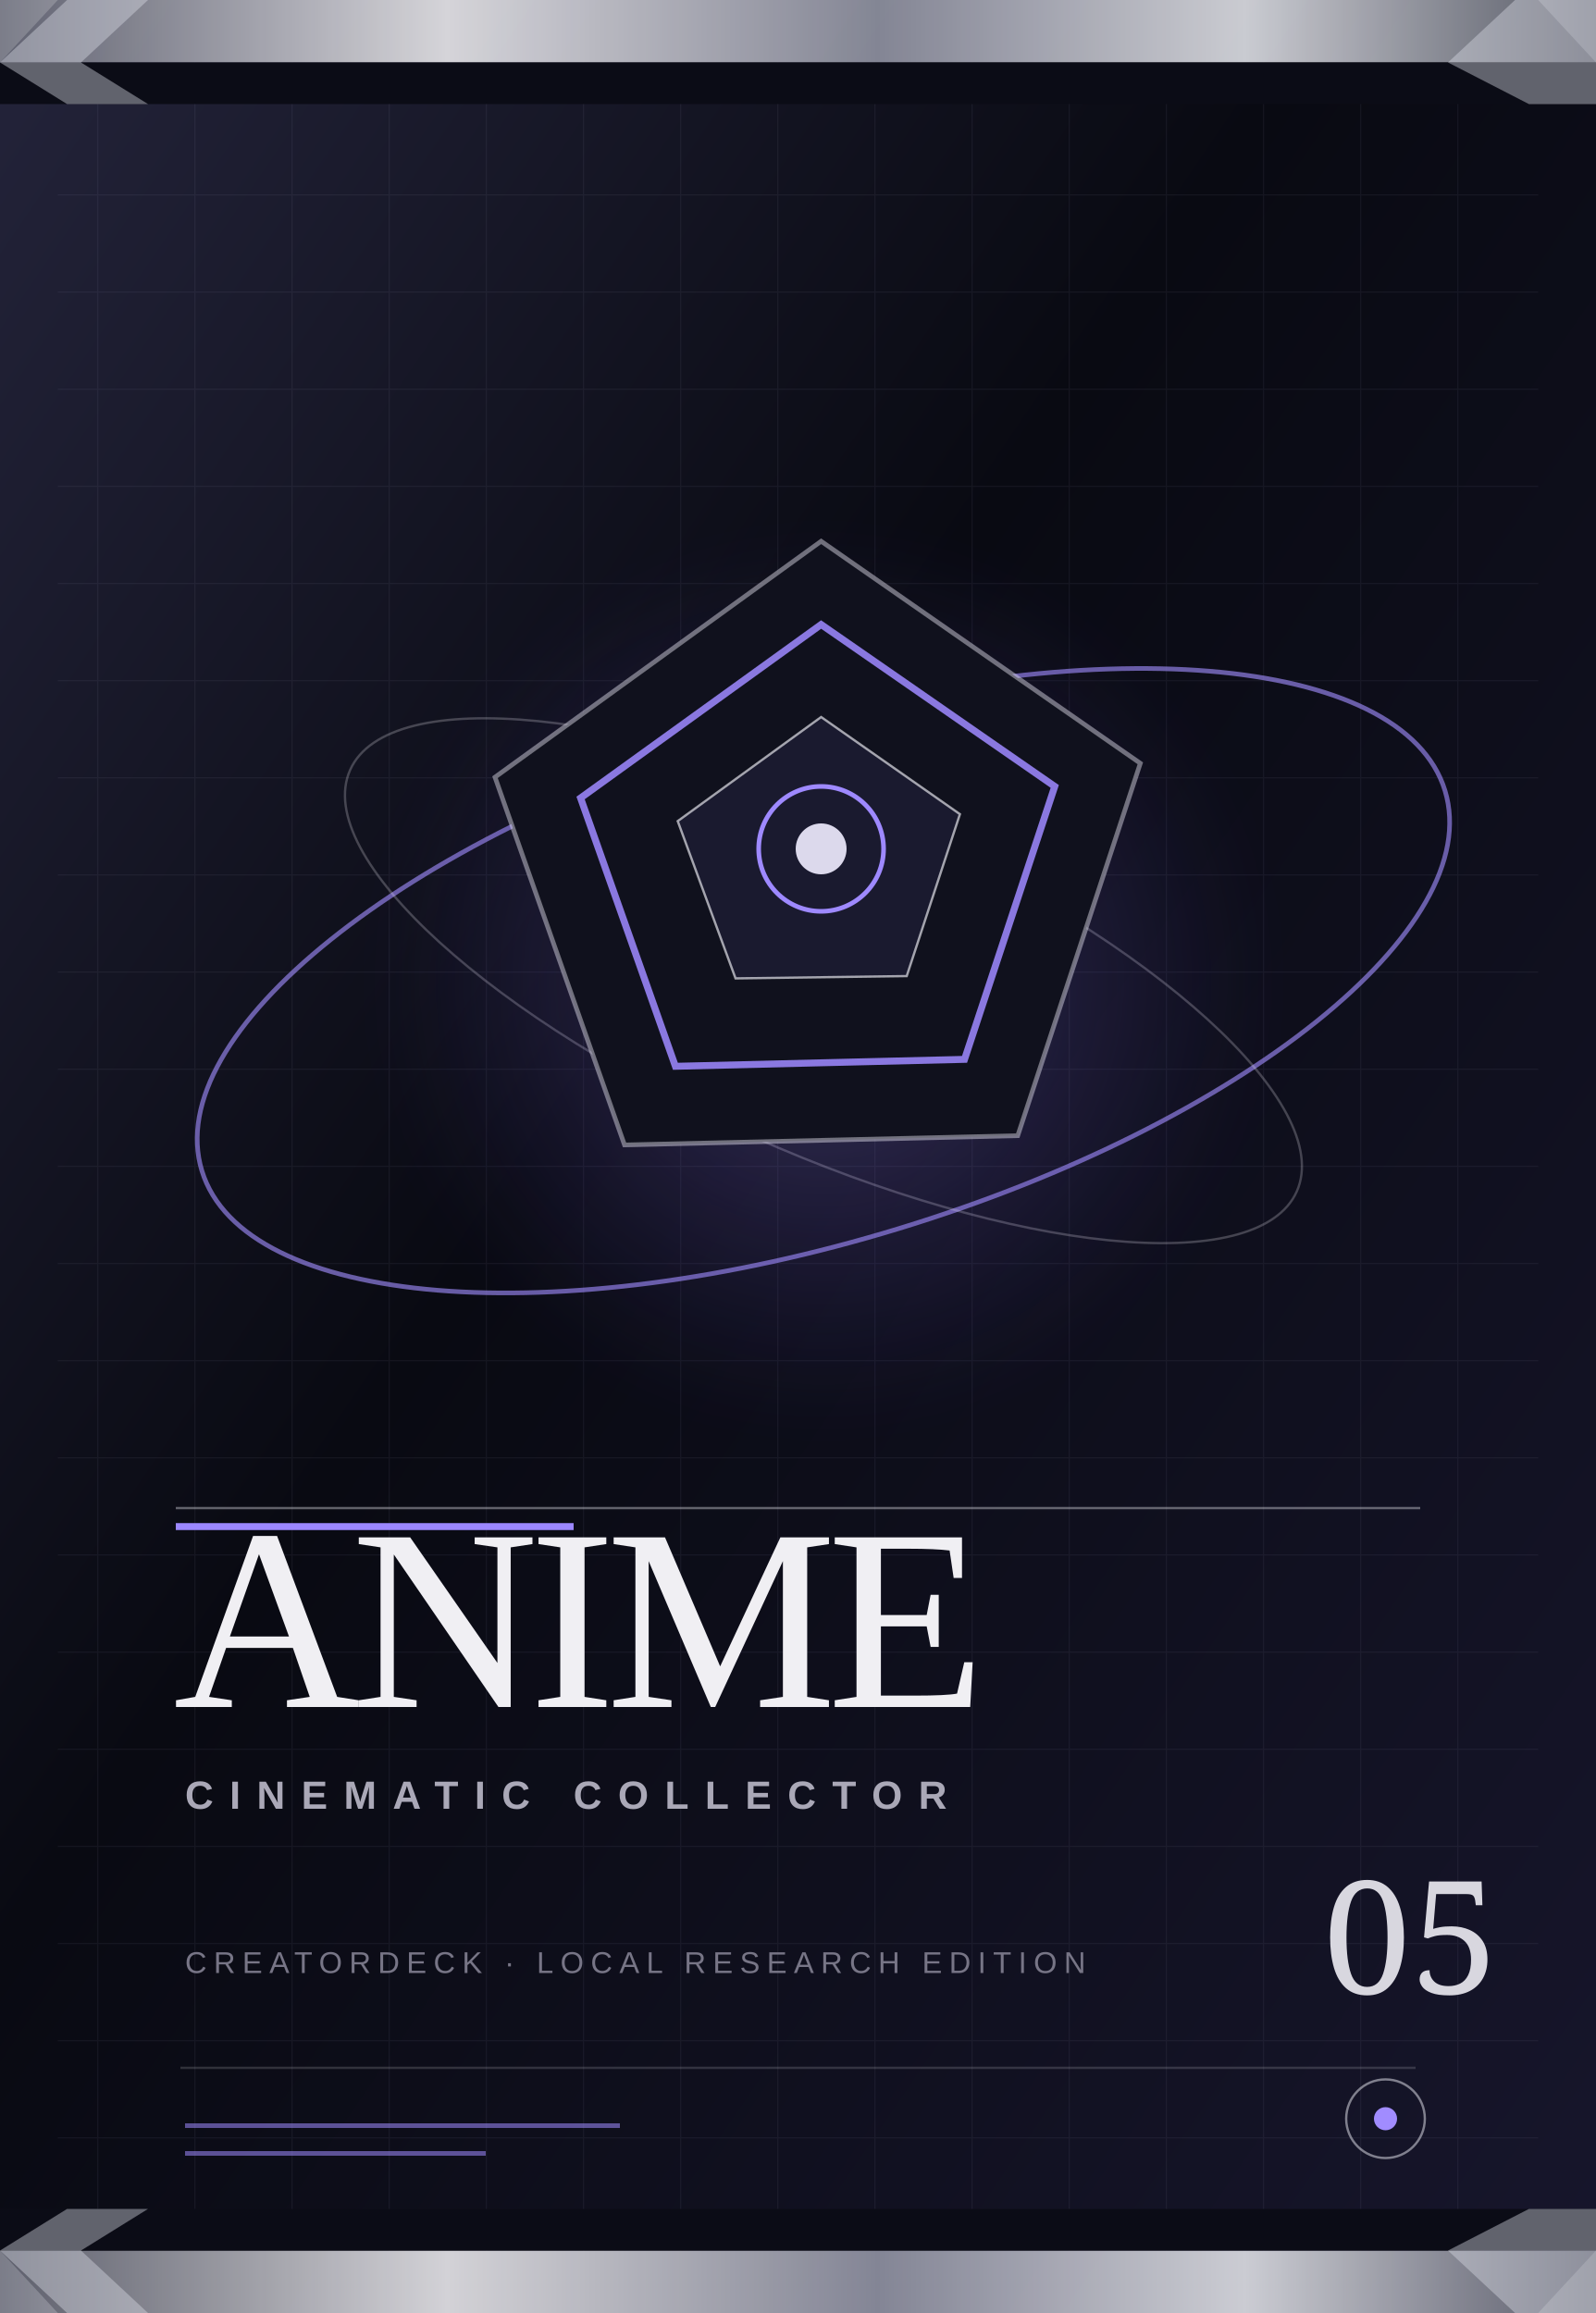
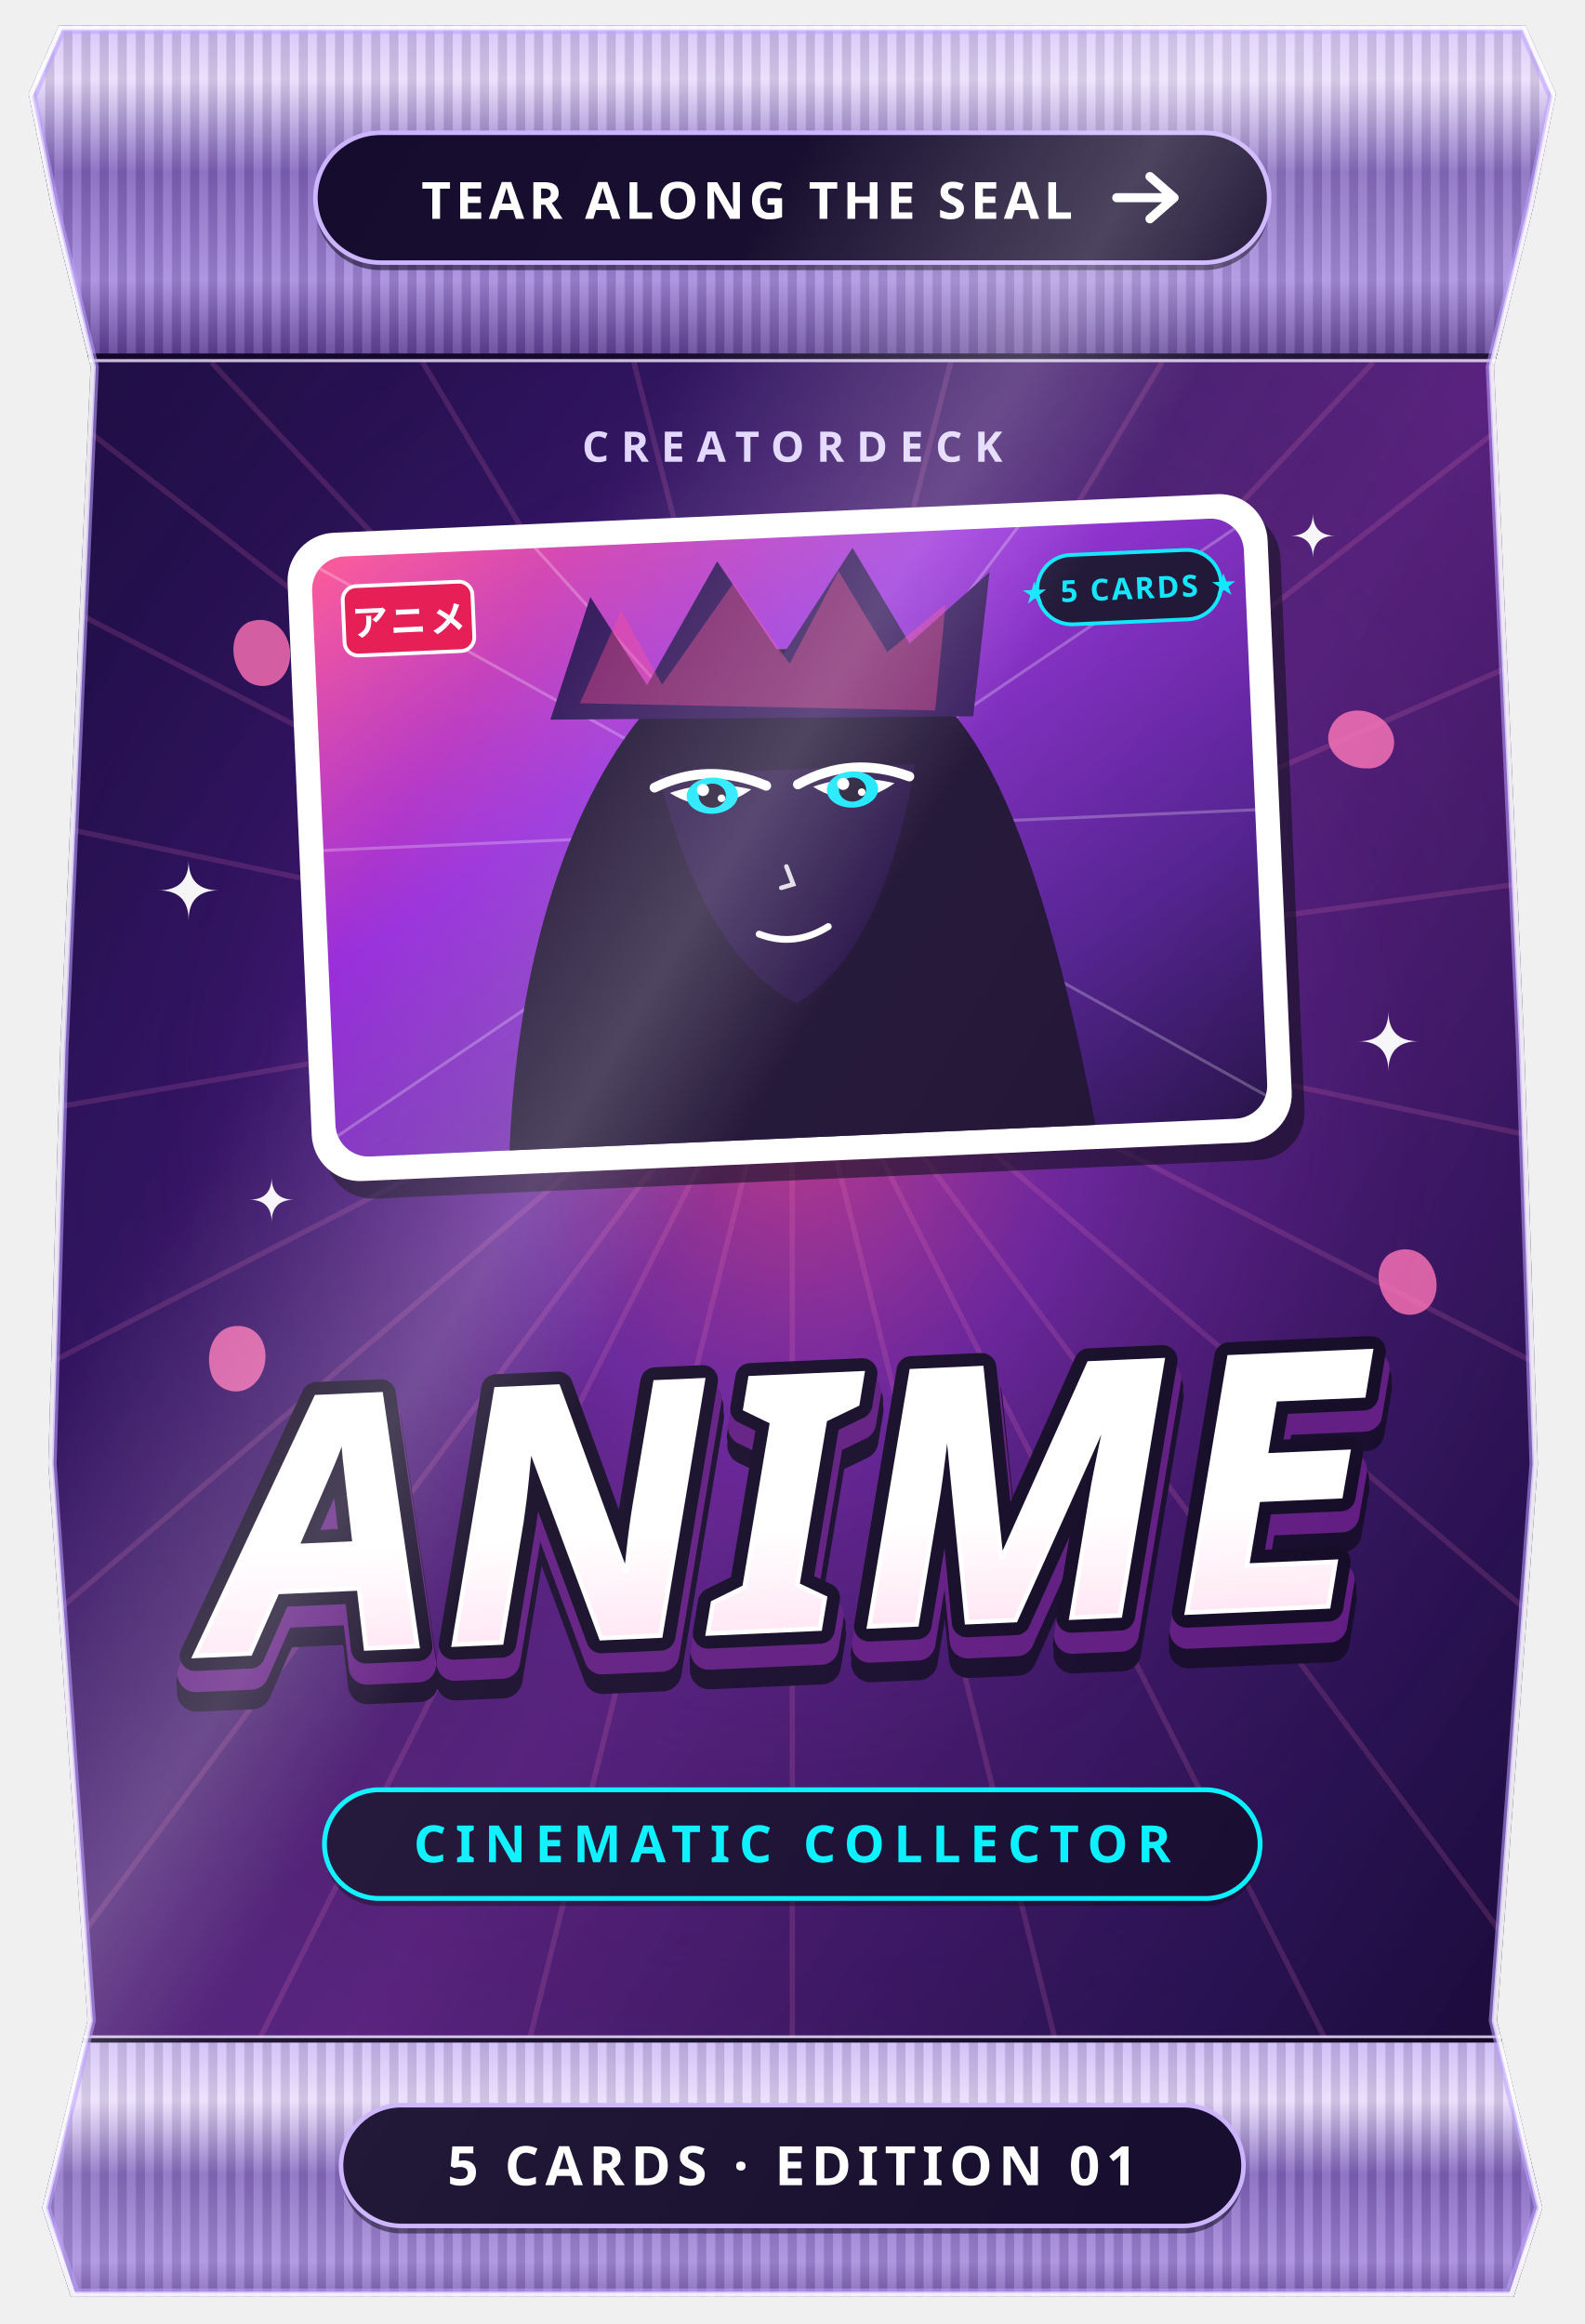
- <svg xmlns="http://www.w3.org/2000/svg" viewBox="0 0 690 1000" role="img" aria-labelledby="title desc">
+ <svg xmlns="http://www.w3.org/2000/svg" viewBox="0 0 1050 1540" width="1050" height="1540" role="img" aria-labelledby="title desc">
  <defs>
-     <linearGradient id="shell" x1="0" y1="0" x2="1" y2="1">
-       <stop stop-color="#24243b" />
-       <stop offset=".42" stop-color="#090a12" />
-       <stop offset="1" stop-color="#17162c" />
+     <linearGradient id="pouch-bg" x1="0%" y1="0%" x2="100%" y2="100%">
+       <stop offset="0%" stop-color="#140833" />
+       <stop offset="30%" stop-color="#2a0d5c" />
+       <stop offset="55%" stop-color="#4d1275" />
+       <stop offset="80%" stop-color="#230a4e" />
+       <stop offset="100%" stop-color="#0e0424" />
    </linearGradient>
-     <linearGradient id="silver" x1="0" y1="0" x2="1" y2="0">
-       <stop stop-color="#696b79" />
-       <stop offset=".28" stop-color="#f2f1f4" />
-       <stop offset=".55" stop-color="#9698a7" />
-       <stop offset=".78" stop-color="#e8e9ef" />
-       <stop offset="1" stop-color="#626471" />
+     <radialGradient id="center-glow" cx="50%" cy="45%" r="60%">
+       <stop offset="0%" stop-color="#ff3b88" stop-opacity="0.6" />
+       <stop offset="30%" stop-color="#8c25cf" stop-opacity="0.38" />
+       <stop offset="65%" stop-color="#360a63" stop-opacity="0.12" />
+       <stop offset="100%" stop-color="#000000" stop-opacity="0" />
+     </radialGradient>
+     <linearGradient id="crimp-grad" x1="0%" y1="0%" x2="0%" y2="100%">
+       <stop offset="0%" stop-color="#c8b4f4" />
+       <stop offset="22%" stop-color="#e8dcfc" />
+       <stop offset="48%" stop-color="#8062bc" />
+       <stop offset="78%" stop-color="#a488dc" />
+       <stop offset="100%" stop-color="#56378e" />
    </linearGradient>
-     <radialGradient id="glow">
-       <stop stop-color="#a591ff" stop-opacity=".72" />
-       <stop offset="1" stop-color="#6f55e4" stop-opacity="0" />
-     </radialGradient>
-     <pattern id="grid" width="42" height="42" patternUnits="userSpaceOnUse">
-       <path d="M42 0H0V42" fill="none" stroke="#eae8ff" stroke-opacity=".055" />
+     <linearGradient id="card-inner-bg" x1="0%" y1="0%" x2="100%" y2="100%">
+       <stop offset="0%" stop-color="#ff5996" />
+       <stop offset="35%" stop-color="#9325d9" />
+       <stop offset="75%" stop-color="#4a158a" />
+       <stop offset="100%" stop-color="#1c0740" />
+     </linearGradient>
+     <linearGradient id="title-face-grad" x1="0%" y1="0%" x2="0%" y2="100%">
+       <stop offset="0%" stop-color="#ffffff" />
+       <stop offset="60%" stop-color="#ffffff" />
+       <stop offset="100%" stop-color="#ffe6f3" />
+     </linearGradient>
+     <linearGradient id="diagonal-foil-sheen" x1="0%" y1="0%" x2="100%" y2="80%">
+       <stop offset="0%" stop-color="#ffffff" stop-opacity="0" />
+       <stop offset="38%" stop-color="#ffffff" stop-opacity="0.03" />
+       <stop offset="48%" stop-color="#ffffff" stop-opacity="0.25" />
+       <stop offset="53%" stop-color="#ffffff" stop-opacity="0.08" />
+       <stop offset="100%" stop-color="#ffffff" stop-opacity="0" />
+     </linearGradient>
+     <clipPath id="sachet-clip">
+       <polygon points="         39,17 1011,17 1031,62 1016,137 990,243 1010,693 1019,970 992,1339 1022,1463 1003,1522         47,1522 28,1463 58,1339 32,970 40,693 60,243 34,137 19,62" />
+     </clipPath>
+     <clipPath id="inner-card-frame">
+       <rect x="216" y="356" width="618" height="398" rx="22" />
+     </clipPath>
+     <pattern id="crimp-fluting" width="12" height="240" patternUnits="userSpaceOnUse">
+       <rect x="0" y="0" width="6" height="240" fill="#ffffff" opacity="0.28" />
+       <rect x="6" y="0" width="6" height="240" fill="#150830" opacity="0.38" />
    </pattern>
-     <filter id="shadow" x="-30%" y="-30%" width="160%" height="160%">
-       <feGaussianBlur stdDeviation="14" />
-     </filter>
  </defs>
-   <path fill="url(#shell)" d="M25 0h640l25 27v946l-25 27H25L0 973V27z" />
-   <path fill="url(#grid)" d="M25 27h640v946H25z" />
-   <path fill="url(#silver)" d="M0 0h690v27H0zM0 973h690v27H0z" opacity=".86" />
-   <path fill="#0b0c16" d="M0 27h690v18H0zM0 955h690v18H0z" />
-   <path d="M0 27 29 0h35L35 27 64 45H29zm626 0L655 0h35v45h-29zM0 973l29 27h35l-29-27 29-18H29zm626 0 29 27h35v-45h-29z" fill="#d9dbe5" opacity=".42" />
-   <ellipse cx="356" cy="424" rx="281" ry="112" fill="none" stroke="#a28eff" stroke-width="2" opacity=".62" transform="rotate(-17 356 424)" />
-   <ellipse cx="356" cy="424" rx="224" ry="74" fill="none" stroke="#e6e5ec" opacity=".25" transform="rotate(24 356 424)" />
-   <circle cx="356" cy="424" r="190" fill="url(#glow)" opacity=".44" filter="url(#shadow)" />
-   <path d="M355 234 493 330l-53 161-170 4-56-159z" fill="#10111d" stroke="#dad8e6" stroke-opacity=".48" stroke-width="2" />
-   <path d="m355 270 101 70-39 118-125 3-41-116z" fill="none" stroke="#9e89ff" stroke-width="3" opacity=".86" />
-   <path d="m355 310 60 42-23 70-74 1-25-68z" fill="#9480ff" fill-opacity=".08" stroke="#eeedf3" stroke-opacity=".66" />
-   <circle cx="355" cy="367" r="11" fill="#dcd9ec" />
-   <circle cx="355" cy="367" r="27" fill="none" stroke="#9e89ff" stroke-width="2" />
-   <path d="M76 652h538" stroke="#d8d8e1" stroke-opacity=".42" />
-   <path d="M76 660h172" stroke="#9c87ff" stroke-width="3" />
-   <text x="75" y="738" fill="#f0eff3" font-family="Georgia, 'Times New Roman', serif" font-size="112" letter-spacing="-4">ANIME</text>
-   <text x="80" y="782" fill="#aaa8b7" font-family="Arial, sans-serif" font-size="17" font-weight="700" letter-spacing="7">CINEMATIC COLLECTOR</text>
-   <text x="80" y="853" fill="#777586" font-family="Arial, sans-serif" font-size="13" letter-spacing="3">CREATORDECK · LOCAL RESEARCH EDITION</text>
-   <text x="572" y="862" fill="#d8d7df" font-family="Georgia, serif" font-size="68">05</text>
-   <path d="M78 894h534" stroke="#d8d8e1" stroke-opacity=".18" />
-   <path d="M80 919h188M80 931h130" stroke="#9f8aff" stroke-width="2" opacity=".55" />
-   <circle cx="599" cy="916" r="17" fill="none" stroke="#d9d8e2" stroke-opacity=".55" />
-   <circle cx="599" cy="916" r="5" fill="#a18cff" />
+   <g clip-path="url(#sachet-clip)">
+     <rect x="0" y="0" width="1050" height="1540" fill="url(#pouch-bg)" />
+     <rect x="0" y="238" width="1050" height="1117" fill="url(#center-glow)" />
+     <g opacity="0.16" stroke="#ff7ab8" stroke-width="3.5">
+       <line x1="525" y1="650" x2="0" y2="240" />
+       <line x1="525" y1="650" x2="140" y2="240" />
+       <line x1="525" y1="650" x2="280" y2="240" />
+       <line x1="525" y1="650" x2="420" y2="240" />
+       <line x1="525" y1="650" x2="630" y2="240" />
+       <line x1="525" y1="650" x2="770" y2="240" />
+       <line x1="525" y1="650" x2="910" y2="240" />
+       <line x1="525" y1="650" x2="1050" y2="240" />
+       <line x1="525" y1="650" x2="1050" y2="420" />
+       <line x1="525" y1="650" x2="1050" y2="580" />
+       <line x1="525" y1="650" x2="1050" y2="760" />
+       <line x1="525" y1="650" x2="1050" y2="920" />
+       <line x1="525" y1="650" x2="1050" y2="1100" />
+       <line x1="525" y1="650" x2="1050" y2="1355" />
+       <line x1="525" y1="650" x2="880" y2="1355" />
+       <line x1="525" y1="650" x2="700" y2="1355" />
+       <line x1="525" y1="650" x2="525" y2="1355" />
+       <line x1="525" y1="650" x2="350" y2="1355" />
+       <line x1="525" y1="650" x2="170" y2="1355" />
+       <line x1="525" y1="650" x2="0" y2="1355" />
+       <line x1="525" y1="650" x2="0" y2="1100" />
+       <line x1="525" y1="650" x2="0" y2="920" />
+       <line x1="525" y1="650" x2="0" y2="740" />
+       <line x1="525" y1="650" x2="0" y2="540" />
+       <line x1="525" y1="650" x2="0" y2="380" />
+     </g>
+     <g id="top-crimp-section">
+       <rect x="0" y="0" width="1050" height="238" fill="url(#crimp-grad)" />
+       <rect x="0" y="0" width="1050" height="238" fill="url(#crimp-fluting)" opacity="0.35" />
+       <line x1="0" y1="236" x2="1050" y2="236" stroke="#0e0422" stroke-width="3.5" />
+       <line x1="0" y1="239" x2="1050" y2="239" stroke="#f1e6ff" stroke-width="2" opacity="0.8" />
+       <rect x="209" y="93" width="632" height="86" rx="43" fill="#090317" opacity="0.55" />
+       <rect x="209" y="88" width="632" height="86" rx="43" fill="#110729" stroke="#cbb2ff" stroke-width="3" />
+       <text x="495" y="145" font-family="'Barlow Condensed', 'Arial Black', Impact, sans-serif" font-size="34" font-weight="900" fill="#ffffff" letter-spacing="3" text-anchor="middle">TEAR ALONG THE SEAL</text>
+       <path d="M 740,131 L 776,131 M 762,117 L 778,131 L 762,145" stroke="#ffffff" stroke-width="6" stroke-linecap="round" stroke-linejoin="round" fill="none" />
+     </g>
+     <text x="525" y="306" font-family="'Barlow Condensed', 'Arial Black', sans-serif" font-size="28" font-weight="800" fill="#e0d4ff" letter-spacing="8" text-anchor="middle">CREATORDECK</text>
+     <g transform="translate(525, 595) rotate(-2.5) translate(-525, -595)">
+       <rect x="208" y="352" width="650" height="430" rx="32" fill="#090217" opacity="0.65" />
+       <rect x="200" y="340" width="650" height="430" rx="32" fill="#ffffff" />
+       <rect x="216" y="356" width="618" height="398" rx="22" fill="url(#card-inner-bg)" />
+       <g clip-path="url(#inner-card-frame)">
+         <g stroke="#ffffff" stroke-width="2" opacity="0.25">
+           <line x1="525" y1="550" x2="200" y2="350" />
+           <line x1="525" y1="550" x2="360" y2="350" />
+           <line x1="525" y1="550" x2="690" y2="350" />
+           <line x1="525" y1="550" x2="850" y2="350" />
+           <line x1="525" y1="550" x2="850" y2="550" />
+           <line x1="525" y1="550" x2="850" y2="750" />
+           <line x1="525" y1="550" x2="690" y2="750" />
+           <line x1="525" y1="550" x2="360" y2="750" />
+           <line x1="525" y1="550" x2="200" y2="750" />
+           <line x1="525" y1="550" x2="200" y2="550" />
+         </g>
+         <path d="M 330,760 C 340,630 380,520 440,460 C 480,420 560,420 620,460 C 670,500 700,620 720,760 Z" fill="#14062a" />
+         <path d="M 370,470 L 400,390 L 435,450 L 485,370 L 525,435 L 575,365 L 610,430 L 665,385 L 650,480 Z" fill="#2a0d54" />
+         <path d="M 390,460 L 420,400 L 445,450 L 495,385 L 530,440 L 565,380 L 595,435 L 635,405 L 625,475 Z" fill="#ff3b88" opacity="0.38" />
+         <path d="M 440,510 C 455,580 480,640 525,665 C 570,640 595,580 610,510 Z" fill="#200a42" />
+         <g transform="translate(445, 528)">
+           <path d="M -8,-10 Q 28,-26 66,-8" stroke="#ffffff" stroke-width="6.5" stroke-linecap="round" fill="none" />
+           <path d="M 2,-6 Q 28,12 56,-6 Q 28,-14 2,-6 Z" fill="#ffffff" />
+           <ellipse cx="30" cy="-3" rx="17" ry="12" fill="#00e5ff" />
+           <ellipse cx="30" cy="-3" rx="9" ry="8" fill="#100524" />
+           <circle cx="24" cy="-7" r="4" fill="#ffffff" />
+           <circle cx="36" cy="-1" r="2.5" fill="#ffffff" />
+         </g>
+         <g transform="translate(540, 528)">
+           <path d="M -8,-8 Q 28,-26 66,-10" stroke="#ffffff" stroke-width="6.5" stroke-linecap="round" fill="none" />
+           <path d="M 2,-6 Q 28,12 56,-6 Q 28,-14 2,-6 Z" fill="#ffffff" />
+           <ellipse cx="28" cy="-3" rx="17" ry="12" fill="#00e5ff" />
+           <ellipse cx="28" cy="-3" rx="9" ry="8" fill="#100524" />
+           <circle cx="22" cy="-7" r="4" fill="#ffffff" />
+           <circle cx="34" cy="-1" r="2.5" fill="#ffffff" />
+         </g>
+         <path d="M 522,574 L 526,586 L 518,588" stroke="#ffffff" stroke-width="3" stroke-linecap="round" fill="none" opacity="0.85" />
+         <path d="M 502,618 Q 525,628 548,615" stroke="#ffffff" stroke-width="4.5" stroke-linecap="round" fill="none" />
+         <rect x="236" y="376" width="86" height="46" rx="9" fill="#e61952" stroke="#ffffff" stroke-width="2.5" />
+         <text x="279" y="409" font-family="'Noto Sans JP', 'Hiragino Kaku Gothic Pro', 'Arial', sans-serif" font-size="24" font-weight="900" fill="#ffffff" text-anchor="middle" letter-spacing="2">アニメ</text>
+         <rect x="696" y="376" width="122" height="46" rx="23" fill="#100729" stroke="#00e5ff" stroke-width="2.5" />
+         <text x="757" y="407" font-family="'Barlow Condensed', 'Arial Black', sans-serif" font-size="20" font-weight="900" fill="#00e5ff" text-anchor="middle" letter-spacing="1.5">★ 5 CARDS ★</text>
+       </g>
+     </g>
+     <g fill="#ff6eb4" opacity="0.8">
+       <path d="M 155,420 C 168,405 188,415 192,432 C 196,450 178,460 166,452 C 154,445 148,430 155,420 Z" transform="rotate(28 175 435)" />
+       <path d="M 885,475 C 898,460 918,470 922,487 C 926,505 908,515 896,507 C 884,500 878,485 885,475 Z" transform="rotate(-32 905 490)" />
+       <path d="M 140,885 C 152,870 172,880 176,897 C 180,915 162,925 150,917 C 138,910 132,895 140,885 Z" transform="rotate(45 155 900)" />
+       <path d="M 915,835 C 928,820 948,830 952,847 C 956,865 938,875 926,867 C 914,860 908,845 915,835 Z" transform="rotate(18 930 850)" />
+     </g>
+     <g fill="#ffffff" opacity="0.95">
+       <path d="M 125,570 Q 125,590 105,590 Q 125,590 125,610 Q 125,590 145,590 Q 125,590 125,570 Z" />
+       <path d="M 920,670 Q 920,690 900,690 Q 920,690 920,710 Q 920,690 940,690 Q 920,690 920,670 Z" />
+       <path d="M 870,340 Q 870,355 855,355 Q 870,355 870,370 Q 870,355 885,355 Q 870,355 870,340 Z" />
+       <path d="M 180,780 Q 180,795 165,795 Q 180,795 180,810 Q 180,795 195,795 Q 180,795 180,780 Z" />
+     </g>
+     <g transform="translate(525, 1070) rotate(-2.5) translate(-525, -1070)">
+       <text x="525" y="1104" font-family="'Barlow Condensed', 'Arial Black', Impact, sans-serif" font-size="235" font-weight="900" font-style="italic" fill="#110426" stroke="#110426" stroke-width="26" stroke-linejoin="round" text-anchor="middle" letter-spacing="4">ANIME</text>
+       <text x="525" y="1098" font-family="'Barlow Condensed', 'Arial Black', Impact, sans-serif" font-size="235" font-weight="900" font-style="italic" fill="#110426" stroke="#110426" stroke-width="26" stroke-linejoin="round" text-anchor="middle" letter-spacing="4">ANIME</text>
+       <text x="525" y="1092" font-family="'Barlow Condensed', 'Arial Black', Impact, sans-serif" font-size="235" font-weight="900" font-style="italic" fill="#5c157d" stroke="#5c157d" stroke-width="24" stroke-linejoin="round" text-anchor="middle" letter-spacing="4">ANIME</text>
+       <text x="525" y="1080" font-family="'Barlow Condensed', 'Arial Black', Impact, sans-serif" font-size="235" font-weight="900" font-style="italic" fill="#0d0320" stroke="#0d0320" stroke-width="20" stroke-linejoin="round" text-anchor="middle" letter-spacing="4">ANIME</text>
+       <text x="525" y="1080" font-family="'Barlow Condensed', 'Arial Black', Impact, sans-serif" font-size="235" font-weight="900" font-style="italic" fill="url(#title-face-grad)" stroke="#ffffff" stroke-width="3" text-anchor="middle" letter-spacing="4">ANIME</text>
+     </g>
+     <g transform="translate(525, 1222)">
+       <rect x="-310" y="-31" width="620" height="72" rx="36" fill="#090217" opacity="0.5" />
+       <rect x="-310" y="-36" width="620" height="72" rx="36" fill="#12062b" stroke="#00f0ff" stroke-width="3.2" />
+       <text x="0" y="12" font-family="'Barlow Condensed', 'Arial Black', Impact, sans-serif" font-size="34" font-weight="900" fill="#00f0ff" letter-spacing="6" text-anchor="middle">CINEMATIC COLLECTOR</text>
+     </g>
+     <g id="bottom-crimp-section">
+       <rect x="0" y="1350" width="1050" height="190" fill="url(#crimp-grad)" />
+       <rect x="0" y="1350" width="1050" height="190" fill="url(#crimp-fluting)" opacity="0.35" />
+       <line x1="0" y1="1350" x2="1050" y2="1350" stroke="#f1e6ff" stroke-width="2.5" opacity="0.8" />
+       <line x1="0" y1="1352" x2="1050" y2="1352" stroke="#0e0422" stroke-width="3" />
+       <rect x="226" y="1400" width="598" height="80" rx="40" fill="#090317" opacity="0.55" />
+       <rect x="226" y="1395" width="598" height="80" rx="40" fill="#110729" stroke="#cbb2ff" stroke-width="3" />
+       <text x="525" y="1448" font-family="'Barlow Condensed', 'Arial Black', Impact, sans-serif" font-size="36" font-weight="900" fill="#ffffff" letter-spacing="4" text-anchor="middle">5 CARDS · EDITION 01</text>
+     </g>
+     <rect x="-200" y="-200" width="1450" height="1940" fill="url(#diagonal-foil-sheen)" pointer-events="none" />
+     <polygon points="       39,17 1011,17 1031,62 1016,137 990,243 1010,693 1019,970 992,1339 1022,1463 1003,1522       47,1522 28,1463 58,1339 32,970 40,693 60,243 34,137 19,62" fill="none" stroke="#ffffff" stroke-width="7" opacity="0.9" />
+     <polygon points="       42,21 1008,21 1027,64 1012,137 986,243 1006,693 1015,970 988,1339 1018,1463 999,1518       51,1518 32,1463 62,1339 36,970 44,693 64,243 38,137 23,64" fill="none" stroke="#bda3ff" stroke-width="3" opacity="0.55" />
+   </g>
</svg>
